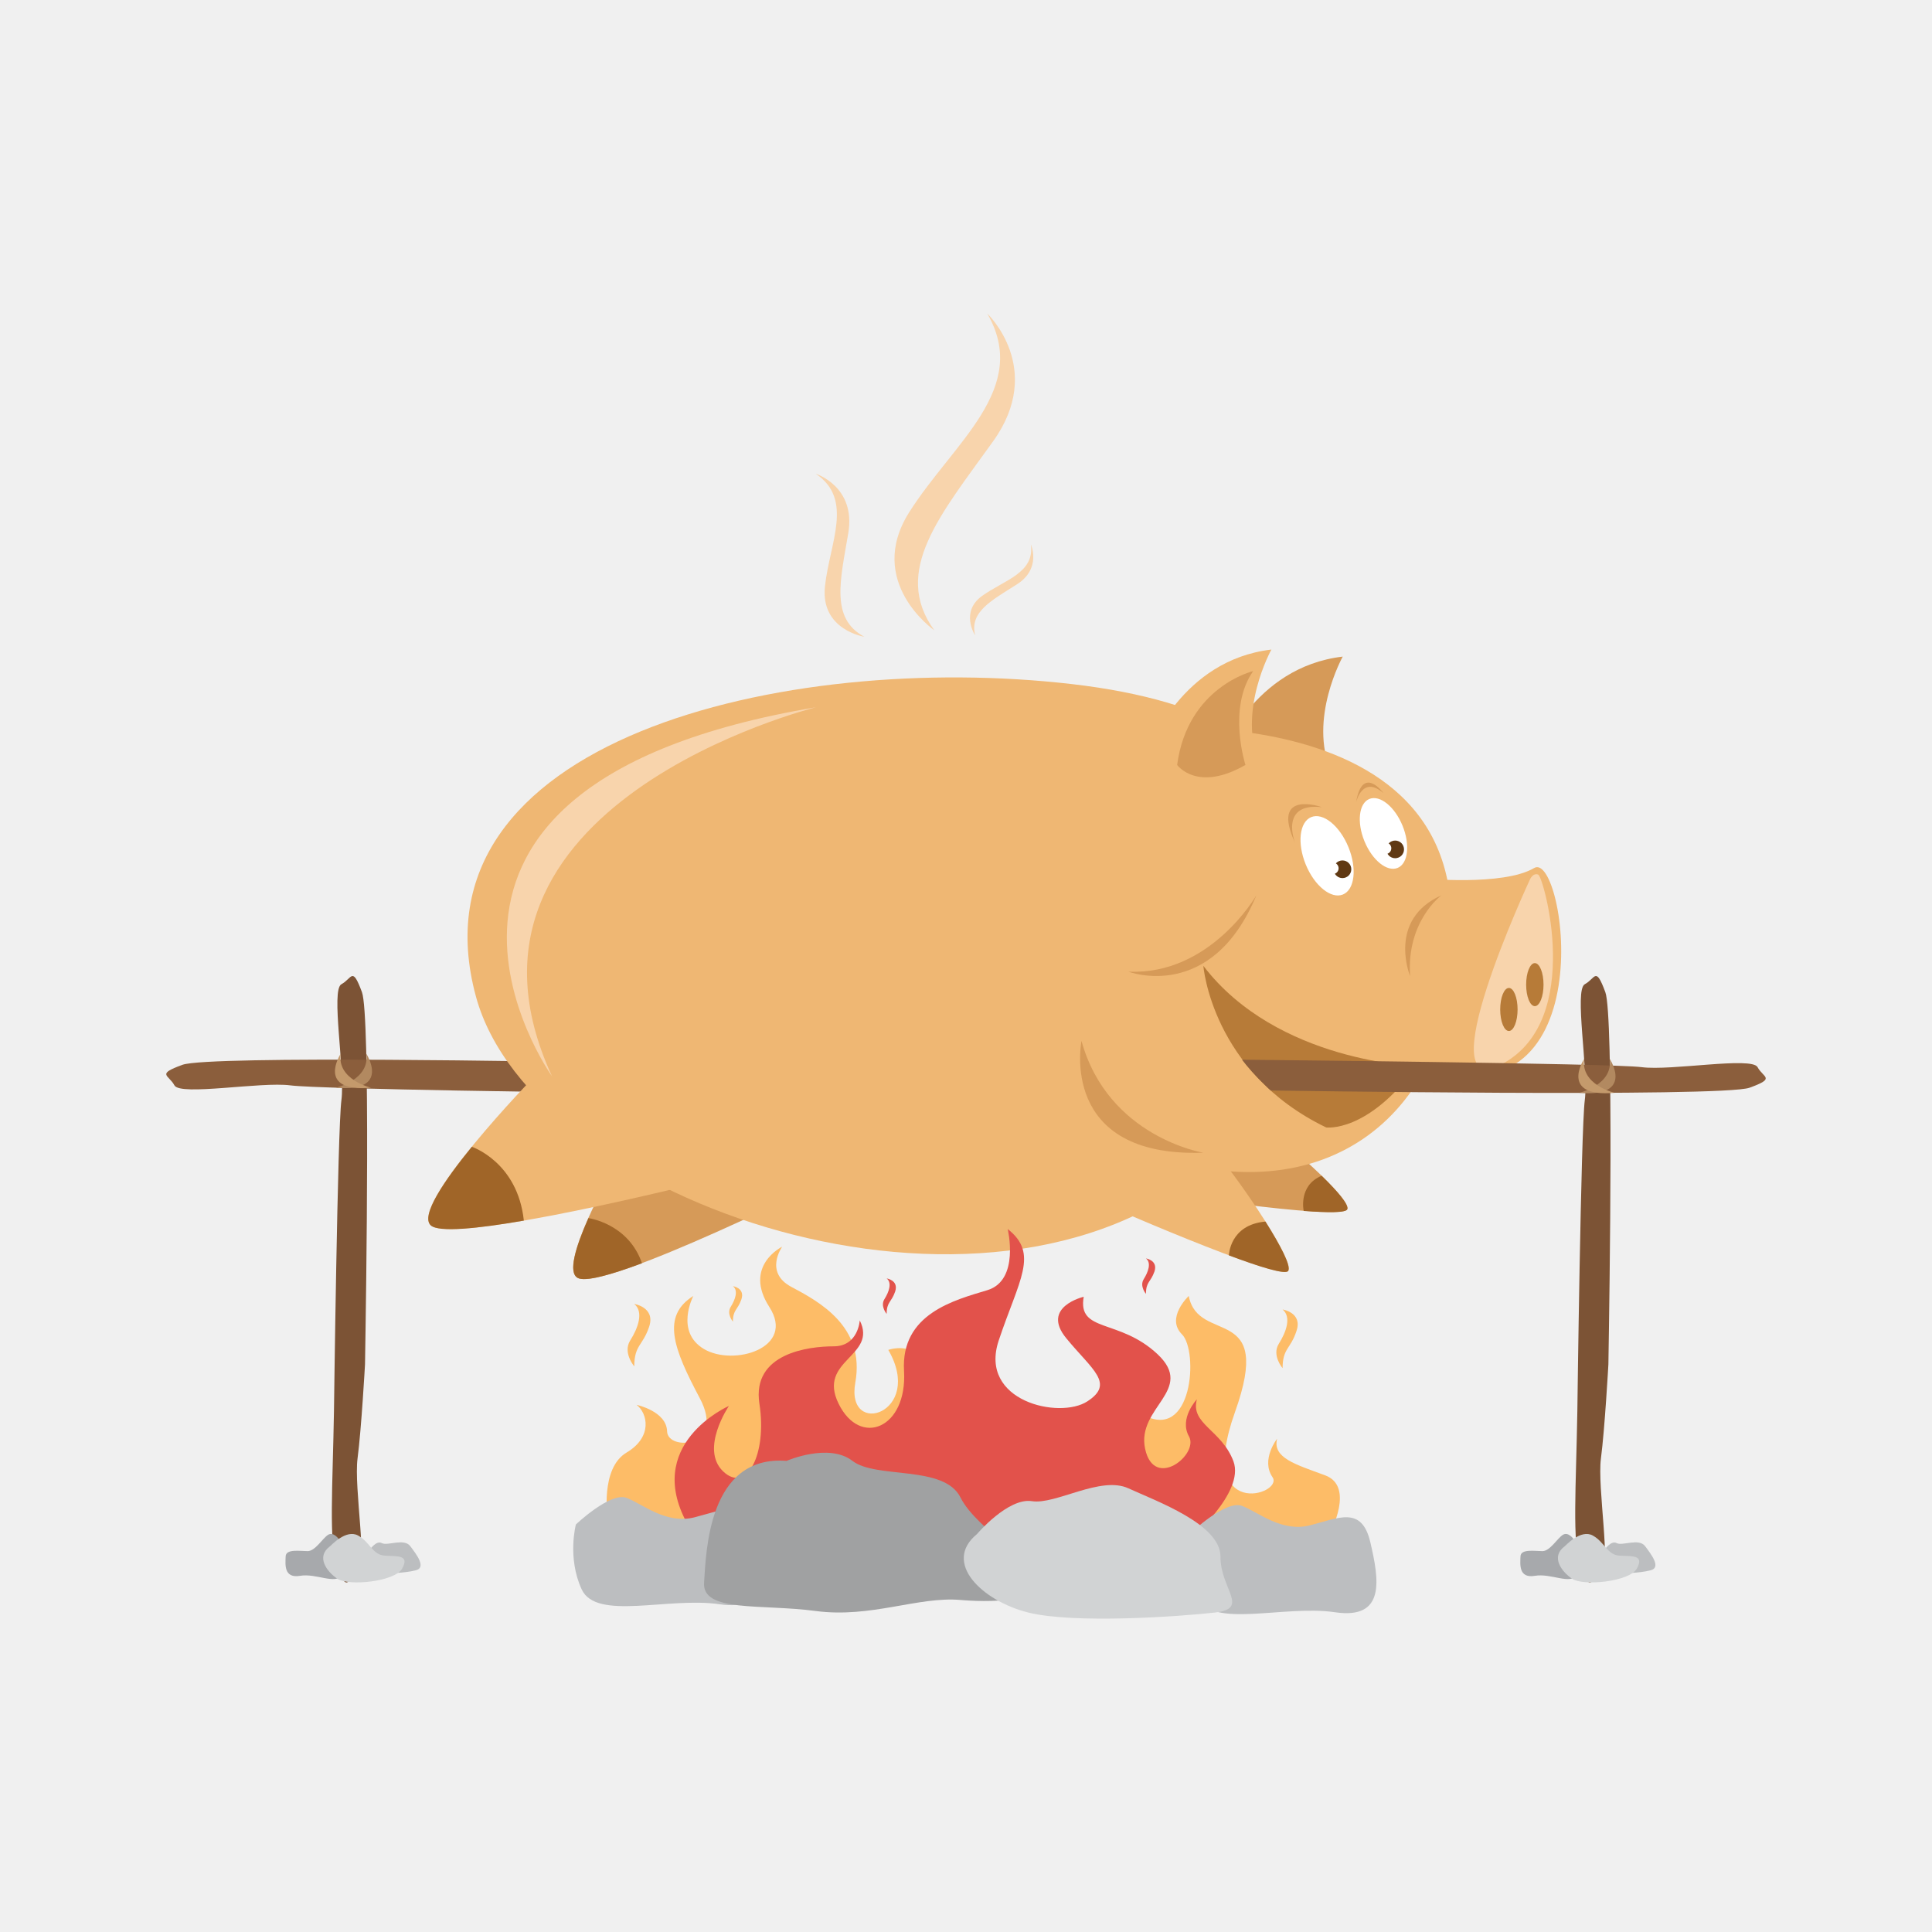
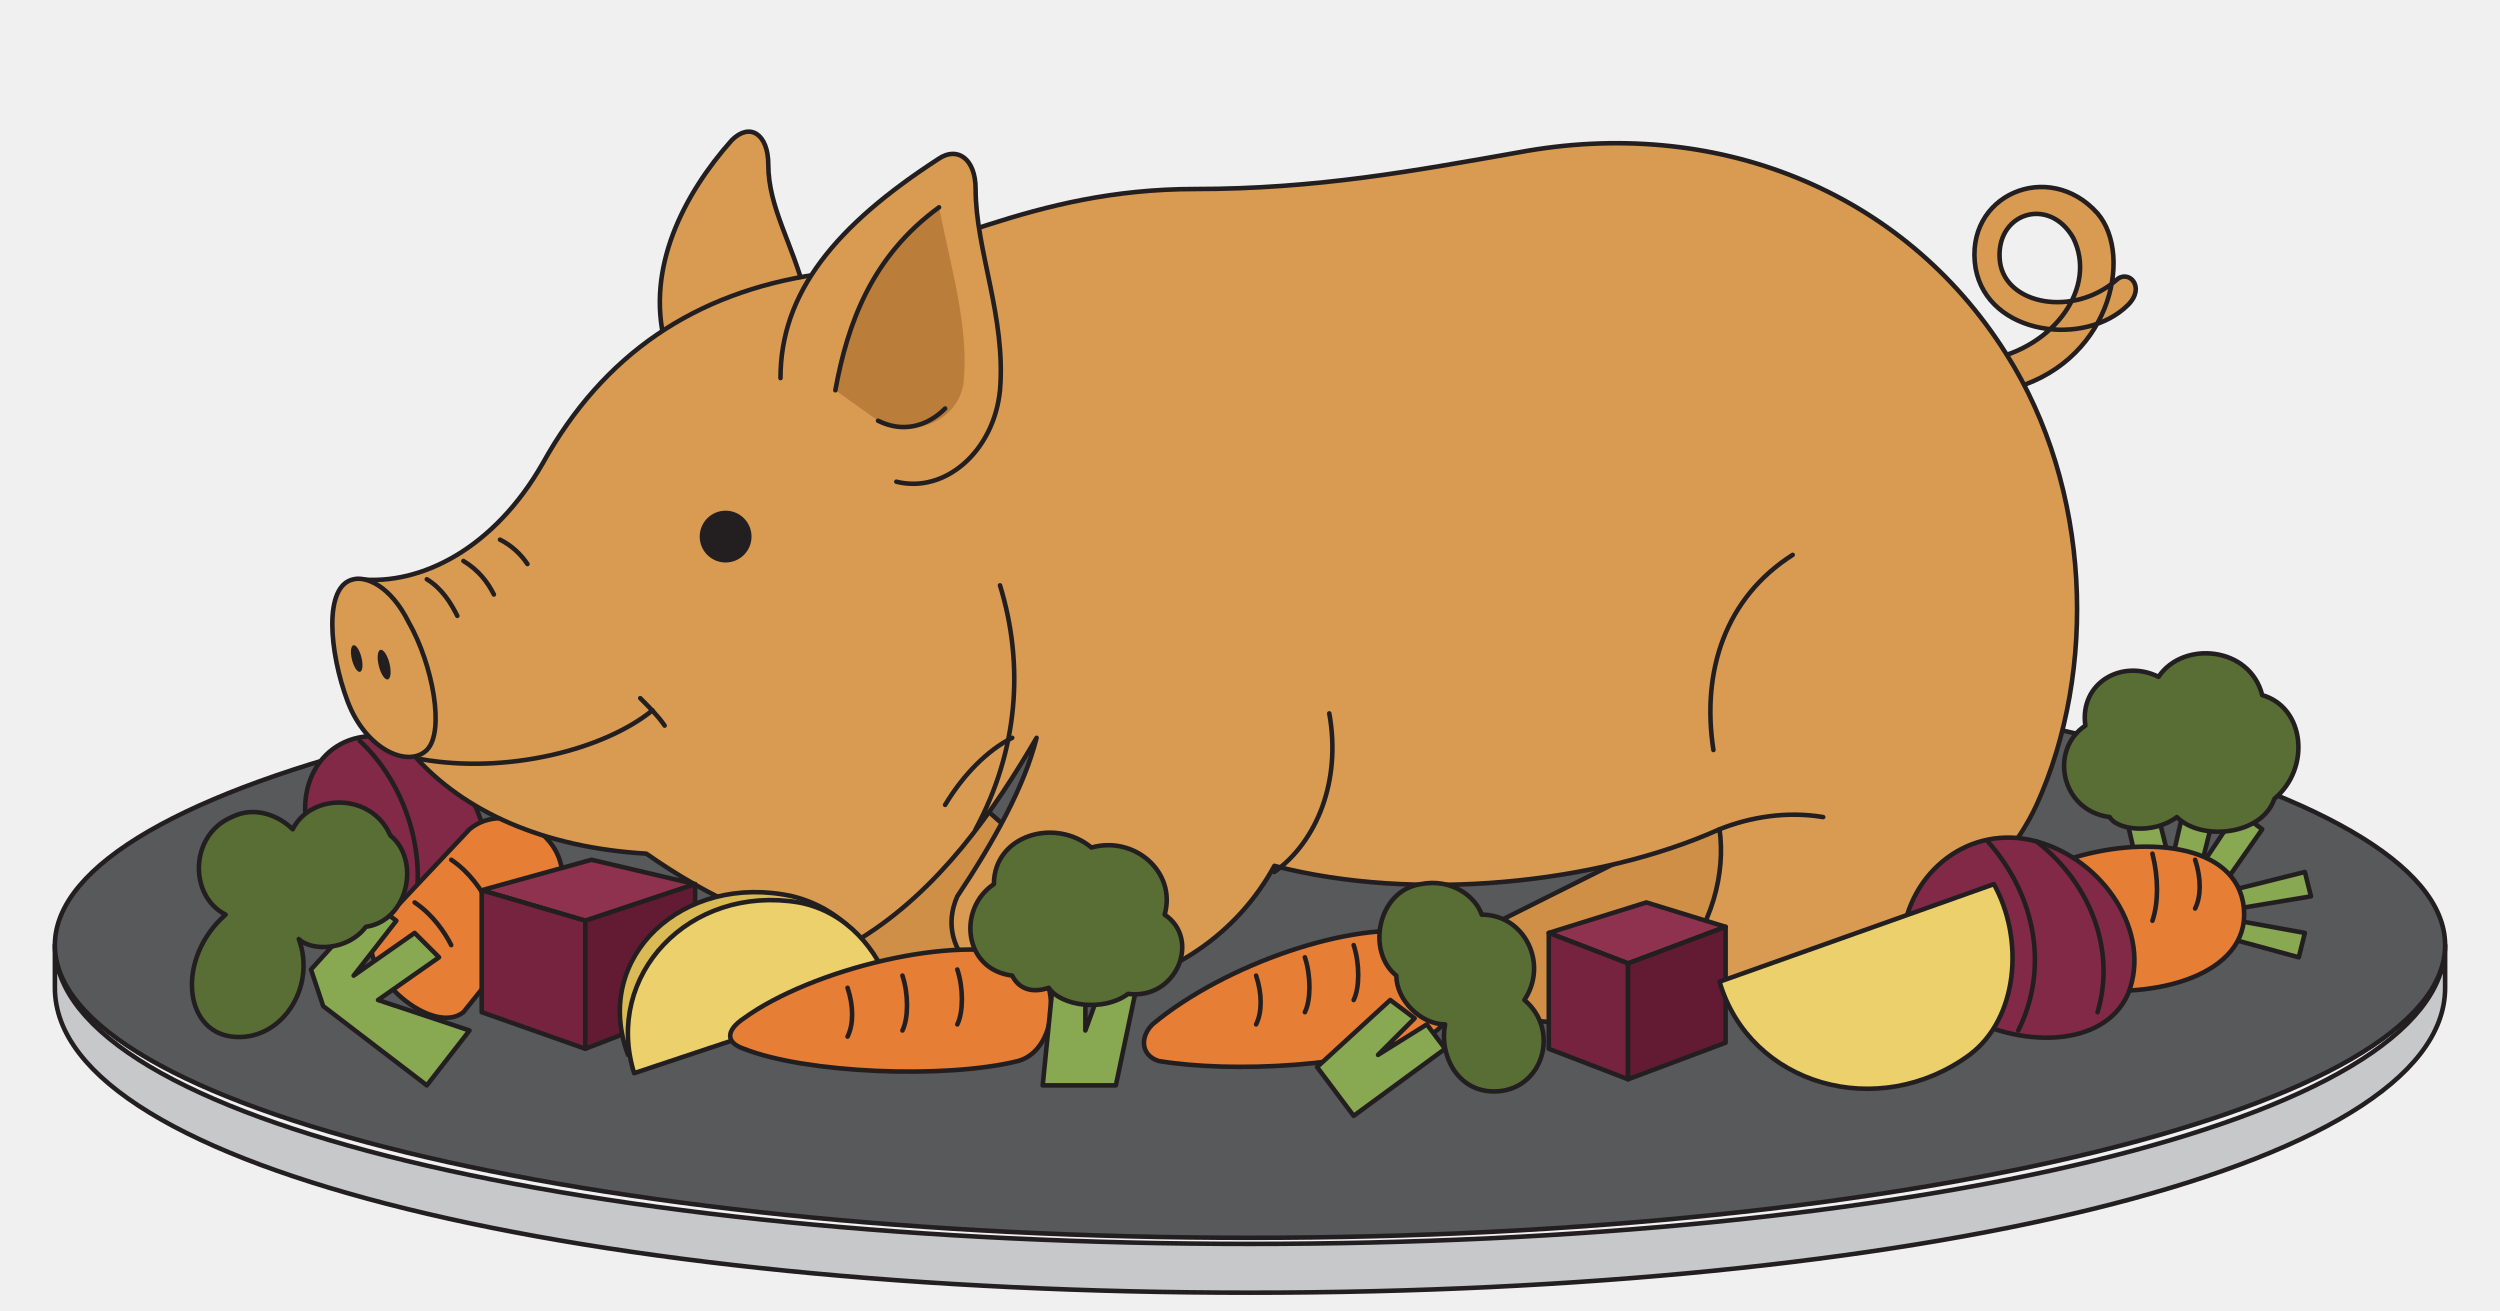
- <svg xmlns="http://www.w3.org/2000/svg" version="1.1" id="Layer_1" x="0px" y="0px" viewBox="0 0 1400 1400" enable-background="new 0 0 1400 1400" xml:space="preserve">
-   <g>
-     <g>
-       <path fill="#FDBC67" d="M440.3,1100.3c0,0-5.5-36.3,13.7-47.7s15.2-28.6,7.3-34.6c0,0,21.7,4.6,22.1,19.2    c0.4,14.6,42.9,11.8,23.6-24.2c-19.2-36.1-27.8-59.3-4.6-73.9c0,0-13.6,25.9,7.8,38.5s66.5-0.7,47.3-30.5s9.3-43.7,9.3-43.7    s-13.3,18.5,6.6,29.1c19.9,10.6,53.7,28.6,46.4,69.3c-7.3,40.7,50.4,22.2,23.9-23.6c0,0,43.1-16.6,39.8,69.6    C680.1,1134.2,525,1158,525,1158" />
-       <path fill="#FDBC67" d="M963.9,1110.5c0,0,18-33.4-3.6-41.4c-21.6-8-38.2-12.6-34.9-26.5c0,0-11.9,15.2-3.3,27.8    c8.6,12.6-55.7,32.5-27.2-47.1s-26.6-48.4-33.5-84.2c0,0-16.9,15.9-4.9,27.8s8,79.2-29.1,57.8c-37.2-21.3-29.2,92.8-29.2,92.8    L963.9,1110.5z" />
-       <g>
-         <path fill="#7C5335" d="M259.1,1140.8c7.8-4.2-2.8-62.7,0-84c2.8-21.4,5.4-68.1,5.4-68.1c0,0,0,0,0,0c0.9-54,3.9-253.1-2.2-269.7     c-7.1-19.2-7.1-10-14.9-5.8c-7.8,4.2,2.8,62.7,0,84c-2.8,21.4-5.4,225.7-5.4,225.7c0,0,0,0,0,0c-0.9,54-3.9,95.5,2.2,112.1     C251.3,1154.2,251.4,1145,259.1,1140.8z" />
-         <path fill="#7C5335" d="M1160.1,1140.8c7.8-4.2-2.8-62.7,0-84c2.8-21.4,5.4-68.1,5.4-68.1c0,0,0,0,0,0     c0.9-54,3.9-253.1-2.2-269.7c-7.1-19.2-7.1-10-14.9-5.8c-7.8,4.2,2.8,62.7,0,84c-2.8,21.4-5.4,225.7-5.4,225.7c0,0,0,0,0,0     c-0.9,54-3.9,95.5,2.2,112.1C1152.3,1154.2,1152.4,1145,1160.1,1140.8z" />
-         <g>
-           <path fill="#8B5E3C" d="M436.1,791.9c0,0-204.4-2.6-225.7-5.4s-79.8,7.8-84,0c-4.2-7.8-13.4-7.9,5.8-14.9s283.1-2,283.1-2      S427.1,780.1,436.1,791.9z" />
-           <path fill="#D69A58" d="M884.4,547.7c0,0,23.4-64.3,88.6-71.9c0,0-25.1,45.1-8.4,83.5" />
-           <path fill="#D69A58" d="M468.6,804.3c0,0-68.6,111.3-50.1,121.7c18.6,10.4,186.5-73.8,186.5-73.8" />
-           <path fill="#D69A58" d="M908.1,810.6c2.5-0.8,71.8,56.5,68.2,65.6c-3.6,9.1-149.2-13.8-149.2-13.8" />
-           <path fill="#EFB773" d="M1049.4,640.7c-14.3-79.5-93.1-104.1-154-111.1c-27.5-15.7-65.9-27.8-118.8-33.9      c-207.3-24-482.4,40.2-431.7,226.5c40.8,150.1,370.2,261.6,529.9,124.7C1001,866.5,1071.6,763.8,1049.4,640.7z" />
-           <path fill="#EFB773" d="M1030.7,636.5c0,0,58.5,5.8,81-7.5c22.6-13.4,53.5,193.8-86.9,142.9" />
-           <path fill="#F8D4AC" d="M1108.7,637.2c0,0,2.2-5,6-3.4c3.8,1.6,32.9,104.3-25.1,136.6S1108.7,637.2,1108.7,637.2z" />
-           <path fill="#EFB773" d="M884.4,840.1c2.6-0.1,54.9,73.1,49.1,80.9s-140.7-51.6-140.7-51.6" />
-           <path fill="#EFB773" d="M387.4,779.9c0,0-91.1,93.8-75.2,108c15.9,14.2,198-31.7,198-31.7" />
-           <path fill="#B77B38" d="M1026.7,772.5c0,0-101.2-2.6-154.7-72.6c0,0,6,77,89,117.1C961,816.9,990.6,821.4,1026.7,772.5z" />
-           <path fill="#D69A58" d="M817.7,704.1c0,0,60.2,23,92.7-55.3C910.4,648.8,877.2,706.8,817.7,704.1z" />
-           <ellipse transform="matrix(0.9254 -0.3791 0.3791 0.9254 -154.1288 425.1385)" fill="#FFFFFF" cx="1002.5" cy="603.9" rx="14.9" ry="27" />
-           <ellipse transform="matrix(0.9254 -0.3791 0.3791 0.9254 -163.292 410.8479)" fill="#FFFFFF" cx="961.6" cy="620.1" rx="16.7" ry="30.3" />
-           <path fill="#D69A58" d="M1044.5,648.8c0,0-25.4,18.6-22.7,58.5C1021.8,707.3,1005,666.4,1044.5,648.8z" />
-           <ellipse fill="#B77B38" cx="1093.4" cy="731.5" rx="6.3" ry="15.6" />
-           <ellipse fill="#B77B38" cx="1112.2" cy="713.5" rx="6.3" ry="15.6" />
-           <path fill="#EFB773" d="M832.7,542.6c0,0,23.4-64.3,88.6-71.9c0,0-25.1,45.1-8.4,83.5" />
-           <path fill="#D69A58" d="M902.5,554.3c0,0-13.3-41.1,5.6-68c0,0-47.5,11.2-55.1,68C853,554.3,867.4,574.5,902.5,554.3z" />
-           <path fill="#A06528" d="M379.6,884.5c-4.5-42.5-37.7-53.5-37.7-53.5c-20,24.5-37.4,50.1-29.7,57      C318,893.2,346.2,890.3,379.6,884.5L379.6,884.5z" />
-           <path fill="#A06528" d="M426.4,882.7c-9.4,21.2-14.8,39.4-7.8,43.3c5.4,3,23.6-2,46.6-10.6C455.3,886.5,426.4,882.7,426.4,882.7      z" />
-           <path fill="#A06528" d="M933.4,921c2.5-3.4-5.9-19.1-16.4-35.8c0,0,0,0,0,0c-26,2.3-26.5,24.5-26.5,24.5      C913.2,918.2,931.4,923.8,933.4,921z" />
-           <path fill="#A06528" d="M976.3,876.3c1.3-3.3-7.2-13.2-18.6-24.3l0,0c-17.1,7.1-13,25.5-13,25.5      C962.4,878.8,975.2,878.9,976.3,876.3z" />
-           <g>
-             <circle fill="#603913" cx="972.8" cy="629.9" r="6.4" />
-             <circle fill="#FFFFFF" cx="965.8" cy="629.2" r="4.2" />
-           </g>
-           <g>
-             <circle fill="#603913" cx="1011" cy="615.5" r="6.4" />
-             <circle fill="#FFFFFF" cx="1004" cy="614.7" r="4.2" />
-           </g>
-           <path fill="#D69A58" d="M872,835.3c0,0-69-11.2-88.3-81C783.7,754.3,766.6,838.9,872,835.3z" />
-           <path fill="#F8D4AC" d="M591.3,512.5c0,0-282.4,70-191.3,267.4C399.9,779.9,250.4,569.8,591.3,512.5z" />
-           <path fill="#8B5E3C" d="M900,767.9c0,0,268.3,2.6,289.6,5.4s79.8-7.8,84,0c4.2,7.8,13.4,7.9-5.8,14.9c-19.2,7.1-347,2-347,2      S909,779.7,900,767.9z" />
-           <path fill="#D69A58" d="M938.4,610.6c0,0-11.5-29.1,19.4-25.7C957.8,584.8,920.4,571.7,938.4,610.6z" />
-           <path fill="#D69A58" d="M982.7,581.3c0,0,4.5-19.8,19.8-6.6C1002.5,574.6,987.3,553.9,982.7,581.3z" />
-         </g>
-         <g>
-           <path fill="#B28960" d="M1144.4,791.9c0,0,24.9-5.8,22-24.7C1166.5,767.3,1184.9,795.4,1144.4,791.9z" />
-           <path fill="#C49A6C" d="M1170,791.9c0,0-24.9-5.8-22-24.7C1147.9,767.3,1129.5,795.4,1170,791.9z" />
-         </g>
-         <g>
-           <path fill="#B28960" d="M243.4,788.2c0,0,24.9-5.8,22-24.7C265.4,763.6,283.8,791.7,243.4,788.2z" />
-           <path fill="#C49A6C" d="M268.9,788.2c0,0-24.9-5.8-22-24.7C246.9,763.6,228.5,791.7,268.9,788.2z" />
-         </g>
-       </g>
-       <g>
-         <path fill="#A7A9AC" d="M1140.6,1115.7c0,0-4-6.1-8.1-3.5s-9.3,11.8-14.8,11.8c-5.5,0-15.7-1.8-15.9,3.8     c-0.2,5.6-1.5,16.1,10.4,14.1s25.6,6.6,30.3-0.5S1144.2,1115.2,1140.6,1115.7z" />
-         <path fill="#BCBEC0" d="M1162.4,1123.1c0.7-0.2,4.9-7.1,9.1-4.9c4.2,2.2,16.1-3.8,20.6,2.2s11.9,15.5,4,17.5     c-8,2-20.3,2.7-28.9,1.1C1158.4,1137.5,1162.4,1123.1,1162.4,1123.1z" />
-         <path fill="#D1D3D4" d="M1133.6,1120.7c1.1-0.8,11.8-12.8,20.6-8c8.8,4.9,10.3,14.1,19.6,14.6c9.3,0.4,17.7-0.5,12.4,9.2     c-5.3,9.8-38.9,12.9-46.9,7.6C1131.4,1138.8,1123.7,1128.1,1133.6,1120.7z" />
-       </g>
-       <g>
-         <path fill="#A7A9AC" d="M245.8,1115.7c0,0-4-6.1-8.1-3.5c-4.1,2.7-9.3,11.8-14.8,11.8c-5.5,0-15.7-1.8-15.9,3.8     c-0.2,5.6-1.5,16.1,10.4,14.1c11.9-2,25.6,6.6,30.3-0.5S249.5,1115.2,245.8,1115.7z" />
-         <path fill="#BCBEC0" d="M267.6,1123.1c0.7-0.2,4.9-7.1,9.1-4.9c4.2,2.2,16.1-3.8,20.6,2.2s11.9,15.5,4,17.5     c-8,2-20.3,2.7-28.9,1.1C263.6,1137.5,267.6,1123.1,267.6,1123.1z" />
-         <path fill="#D1D3D4" d="M238.9,1120.7c1.1-0.8,11.8-12.8,20.6-8c8.8,4.9,10.3,14.1,19.6,14.6s17.7-0.5,12.4,9.2     c-5.3,9.8-38.9,12.9-46.9,7.6C236.6,1138.8,229,1128.1,238.9,1120.7z" />
-       </g>
-       <path fill="#E2524B" d="M861.5,1116c0,0,40.8-34.2,32.3-57.1c-8.6-22.9-31.4-26.9-26.5-44.9c0,0-13.1,13.9-5.7,26.9    c7.3,13.1-25.3,39.2-31.8,9c-6.5-30.2,36.7-42.5,9-68.6c-27.8-26.1-58.1-15.3-53.5-41.6c0,0-31.4,7.3-12.6,30.1    c18.8,22.9,35.3,32.7,15.2,45.7c-20.1,13.1-78.9,0-64.2-44.1s29.4-62.9,6.5-80.8c0,0,9,37.1-14.7,44.3    c-23.7,7.2-62.9,17-60.4,58.6c2.4,41.6-31.8,55.5-47.4,23.7C592,985.4,636.1,983,623,956.8c0,0-1,18.8-18.9,18.8    c-17.9,0-59.5,4.9-53.8,41.6c5.7,36.7-9.3,65.3-26.3,49c-17-16.3,4.2-47.4,4.2-47.4s-63.7,27.8-29,87.4    C534,1165.9,861.5,1116,861.5,1116z" />
-       <path fill="#BCBEC0" d="M863.3,1110.5c0,0,24.9-23.7,36.7-19.3c11.7,4.4,28.6,19.4,49.3,14.1c20.8-5.3,37.5-14.3,43.7,12.3    c6.2,26.6,11.5,56.2-25.6,50.7c-37.1-5.5-89.3,12.2-99.9-10.8C856.9,1134.6,863.3,1110.5,863.3,1110.5z" />
-       <path fill="#BCBEC0" d="M417.3,1104.7c0,0,24.9-23.7,36.7-19.3c11.7,4.4,28.6,19.4,49.3,14.1c20.8-5.3,37.5-14.3,43.7,12.3    s11.5,56.2-25.6,50.7c-37.1-5.5-89.3,12.2-99.9-10.8C410.9,1128.8,417.3,1104.7,417.3,1104.7z" />
-       <path fill="#A0A1A2" d="M570,1058.6c0,0,30.5-13.3,47.7,0s66.4,2.7,78.3,26.5c11.9,23.9,59.6,50.2,59.6,61.6    c0,11.3-29.1,15.3-59.6,12.7c-30.5-2.7-65,13.3-104.8,8c-39.8-5.3-82.5,1.2-81-20.6C511.7,1124.9,513.1,1054.2,570,1058.6z" />
-       <path fill="#D1D3D4" d="M708,1111.6c0,0,22.5-26.5,39.8-23.8c17.2,2.7,49.7-18.6,69.9-9.3c20.2,9.3,66.8,26,66.7,49.5    c-0.1,23.5,21.5,37.6-3.9,40.5c-25.4,2.9-102.2,8.3-135.4,0S682.6,1132.4,708,1111.6z" />
-       <path fill="#FDBC67" d="M929.4,991.4c0,0-8-9.3-2.7-17.7s9.3-19.4,2.7-24.8c0,0,14.6,2.2,10.1,15.5    C935.2,977.7,929.5,976.8,929.4,991.4z" />
-       <path fill="#E2524B" d="M830.4,937.6c0,0-4.8-5.6-1.6-10.7c3.2-5.1,5.7-11.8,1.6-15c0,0,8.8,1.3,6.2,9.4    C833.8,929.3,830.4,928.7,830.4,937.6z" />
-       <path fill="#E2524B" d="M642.5,952.1c0,0-4.8-5.6-1.6-10.7c3.2-5.1,5.7-11.8,1.6-15c0,0,8.8,1.3,6.2,9.4    C646,943.8,642.5,943.3,642.5,952.1z" />
-       <path fill="#FDBC67" d="M531.1,957.7c0,0-4.8-5.6-1.6-10.7c3.2-5.1,5.7-11.8,1.6-15c0,0,8.8,1.3,6.2,9.4    C534.6,949.4,531.1,948.9,531.1,957.7z" />
-       <path fill="#FDBC67" d="M459.6,990.1c0,0-8.5-9.9-2.9-18.8c5.7-9,9.9-20.7,2.9-26.4c0,0,15.5,2.4,10.8,16.5    C465.7,975.4,459.7,974.5,459.6,990.1z" />
+ <svg xmlns="http://www.w3.org/2000/svg" viewBox="0 0 820 430" width="820" height="430">
+   <style>
+     .outline {
+       stroke: #231f20;
+       stroke-width: 1.5;
+       stroke-linecap: round;
+       stroke-linejoin: round;
+     }
+   </style>
+   <g id="platter">
+     <path d="M 18 310 C 18 368, 195 408, 410 408 C 625 408, 802 368, 802 310 L 802 324 C 802 384, 625 424, 410 424 C 195 424, 18 384, 18 324 Z" fill="#c7c8ca" class="outline" />
+     <ellipse cx="410" cy="310" rx="392" ry="96" fill="#58595b" class="outline" />
+   </g>
+   <g id="back-garnishes">
+     <g transform="translate(0, 0)">
+       <path d="M 102 276 C 95 256, 108 238, 128 242 C 148 246, 165 268, 158 292 C 152 308, 126 306, 102 276 Z" fill="#822947" class="outline" />
+       <path d="M 118 243 C 132 256, 140 278, 136 298" fill="none" class="outline" />
    </g>
    <g>
-       <path fill="#F8D4AC" d="M614.7,386.3c5.7-33.9-23.6-43-23.6-43c27.7,18.5,10.1,50,6.7,81.6s28.5,36.5,28.5,36.5    C601.5,448.2,609,420.2,614.7,386.3z" />
-       <path fill="#F8D4AC" d="M747,394.5c2.9,20.7-19.1,25.7-35.3,37.3c-16.2,11.6-5.1,28.6-5.1,28.6c-4.2-17.1,12-25.3,30.2-36.9    C755,412,747,394.5,747,394.5z" />
-       <path fill="#F8D4AC" d="M719.7,319.7c37.8-52.8-4.3-92.5-4.3-92.5c31.5,54.3-24.4,93.3-56.5,143.9c-32.1,50.7,18.1,85.6,18.1,85.6    C645.9,413.8,681.9,372.5,719.7,319.7z" />
+       <path d="M 122 306 L 154 272 C 166 262, 188 274, 184 292 L 152 332 C 142 340, 118 320, 122 306 Z" fill="#e67e35" class="outline" />
+       <path d="M 148 282 C 154 286, 158 292, 160 296" fill="none" class="outline" />
+       <path d="M 136 296 C 142 300, 146 306, 148 310" fill="none" class="outline" />
+     </g>
+     <g>
+       <path d="M 702 288 L 696 262 L 706 260 L 712 284 L 718 258 L 728 260 L 722 284 L 734 266 L 742 272 L 728 292 Z" fill="#88a852" class="outline" />
+       <path d="M 692 268 C 676 266, 672 246, 684 238 C 682 224, 696 216, 708 222 C 716 210, 738 212, 742 228 C 756 232, 758 252, 746 262 C 742 274, 722 276, 714 268 C 706 274, 694 272, 692 268 Z" fill="#596e35" class="outline" />
+     </g>
+     <g>
+       <path d="M 732 292 L 756 286 L 758 294 L 734 298 Z" fill="#88a852" class="outline" />
+       <path d="M 734 302 L 756 306 L 754 314 L 732 308 Z" fill="#88a852" class="outline" />
+       <path d="M 678 282 C 702 274, 734 276, 736 298 C 738 320, 706 328, 682 324 Z" fill="#e67e35" class="outline" />
+       <path d="M 706 280 C 708 288, 708 296, 706 302" fill="none" class="outline" />
+       <path d="M 720 282 C 722 288, 722 294, 720 298" fill="none" class="outline" />
+     </g>
+   </g>
+   <g id="roasted-pig">
+     <path d="M 218 112 C 212 88, 224 64, 240 46 C 246 40, 252 44, 252 54 C 252 68, 260 80, 264 96 Z" fill="#d99b52" class="outline" />
+     <path d="M 652 118 C 674 114, 688 94, 680 78 C 672 64, 654 70, 656 86 C 658 100, 680 104, 694 92 C 698 88, 704 94, 698 100 C 684 114, 652 110, 648 88 C 644 64, 672 52, 688 70 C 700 84, 692 120, 658 128 Z" fill="#d99b52" class="outline" />
+     <path d="M 268 298 L 306 250 L 342 282 L 304 322 C 292 332, 262 314, 268 298 Z" fill="#cf8f46" class="outline" />
+     <path d="M 484 306 L 568 264 L 594 294 L 516 334 C 498 340, 476 322, 484 306 Z" fill="#cf8f46" class="outline" />
+     <path d="M 118 190               C 138 192, 162 180, 178 152               C 198 116, 228 96, 268 90               C 306 84, 338 62, 392 62               C 432 62, 464 56, 498 50               C 562 38, 624 62, 658 116               C 686 160, 688 220, 668 264               C 656 290, 628 310, 594 316               C 588 328, 562 332, 548 320               C 562 304, 566 286, 564 272               C 524 290, 464 296, 418 284               C 406 306, 384 322, 354 326               C 324 330, 306 312, 314 294               C 326 276, 336 258, 340 242               C 326 266, 308 292, 282 308               C 256 306, 232 294, 212 280               C 178 278, 152 266, 136 248               C 122 232, 114 206, 118 190 Z" fill="#d99b52" class="outline" />
+     <path d="M 116 190               C 106 192, 108 214, 114 230               C 120 246, 134 252, 140 246               C 146 240, 142 218, 134 204               C 128 192, 120 189, 116 190 Z" fill="#d99b52" class="outline" />
+     <ellipse cx="117" cy="216" rx="1.6" ry="4.5" transform="rotate(-14 117 216)" fill="#231f20" />
+     <ellipse cx="126" cy="218" rx="1.8" ry="5" transform="rotate(-14 126 218)" fill="#231f20" />
+     <path d="M 140 190 C 145 193, 148 198, 150 202" fill="none" class="outline" />
+     <path d="M 152 184 C 157 187, 160 191, 162 195" fill="none" class="outline" />
+     <path d="M 164 177 C 168 179, 171 182, 173 185" fill="none" class="outline" />
+     <path d="M 138 249 C 166 254, 198 246, 214 233" fill="none" class="outline" />
+     <path d="M 210 229 C 213 232, 216 235, 218 238" fill="none" class="outline" />
+     <circle cx="238" cy="176" r="8.5" fill="#231f20" />
+     <g id="foreground-ear">
+       <path d="M 256 124                 C 256 96, 274 74, 308 52                 C 314 48, 320 52, 320 62                 C 320 82, 330 104, 328 128                 C 326 148, 310 162, 294 158" fill="#d99b52" class="outline" />
+       <path d="M 274 128                 C 278 106, 286 84, 308 68                 C 312 88, 318 108, 316 126                 C 314 138, 300 144, 288 138 Z" fill="#ba7e3a" />
+       <path d="M 274 128 C 278 106, 286 84, 308 68" fill="none" class="outline" />
+       <path d="M 288 138 C 296 142, 304 140, 310 134" fill="none" class="outline" />
+     </g>
+     <path d="M 328 192 C 336 218, 334 246, 320 272" fill="none" class="outline" />
+     <path d="M 332 242 C 324 246, 316 254, 310 264" fill="none" class="outline" />
+     <path d="M 436 234 C 440 256, 432 276, 418 286" fill="none" class="outline" />
+     <path d="M 588 182 C 566 196, 558 220, 562 246" fill="none" class="outline" />
+     <path d="M 564 272 C 574 268, 586 266, 598 268" fill="none" class="outline" />
+   </g>
+   <g id="front-garnishes">
+     <g>
+       <path d="M 102 318 L 122 296 L 130 302 L 116 320 L 136 306 L 144 314 L 124 328 L 154 338 L 140 356 L 106 330 Z" fill="#88a852" class="outline" />
+       <path d="M 74 300                 C 62 294, 62 274, 76 268                 C 84 264, 92 268, 96 272                 C 102 260, 122 260, 128 274                 C 138 282, 134 302, 120 304                 C 114 312, 102 312, 98 308                 C 104 324, 92 342, 76 340                 C 60 338, 58 314, 74 300 Z" fill="#596e35" class="outline" />
+     </g>
+     <g>
+       <polygon points="158,292 194,282 228,290 192,302" fill="#8f3250" class="outline" />
+       <polygon points="158,292 192,302 192,344 158,332" fill="#75233e" class="outline" />
+       <polygon points="192,302 228,290 228,330 192,344" fill="#631b33" class="outline" />
+     </g>
+     <g>
+       <path d="M 206 346 C 194 314, 224 286, 260 294 C 276 298, 286 310, 290 322 Z" fill="#d9ba54" class="outline" />
+       <path d="M 208 352 C 198 320, 226 290, 262 296 C 278 299, 288 312, 292 324 Z" fill="#ebd06c" class="outline" />
+     </g>
+     <g>
+       <path d="M 244 334 C 266 318, 314 306, 336 314 C 348 318, 348 344, 334 348 C 310 354, 264 352, 244 344 C 238 342, 238 338, 244 334 Z" fill="#e67e35" class="outline" />
+       <path d="M 278 324 C 280 330, 280 336, 278 340" fill="none" class="outline" />
+       <path d="M 296 320 C 298 326, 298 334, 296 338" fill="none" class="outline" />
+       <path d="M 314 318 C 316 324, 316 332, 314 336" fill="none" class="outline" />
+     </g>
+     <g>
+       <path d="M 342 356 L 346 316 L 356 316 L 356 338 L 364 316 L 374 318 L 366 356 Z" fill="#88a852" class="outline" />
+       <path d="M 332 320                 C 316 318, 314 298, 326 290                 C 326 274, 346 268, 358 278                 C 372 274, 386 286, 382 300                 C 394 308, 386 328, 370 326                 C 362 332, 348 330, 344 324                 C 338 326, 334 324, 332 320 Z" fill="#596e35" class="outline" />
+     </g>
+     <g>
+       <path d="M 378 336 C 402 316, 444 302, 466 306 C 478 308, 482 334, 468 340 C 446 350, 404 352, 380 348 C 374 346, 374 340, 378 336 Z" fill="#e67e35" class="outline" />
+       <path d="M 412 320 C 414 326, 414 332, 412 336" fill="none" class="outline" />
+       <path d="M 428 314 C 430 320, 430 328, 428 332" fill="none" class="outline" />
+       <path d="M 444 310 C 446 316, 446 324, 444 328" fill="none" class="outline" />
+     </g>
+     <g>
+       <path d="M 432 350 L 456 328 L 464 334 L 452 346 L 468 336 L 474 344 L 444 366 Z" fill="#88a852" class="outline" />
+       <path d="M 458 320                 C 448 312, 452 292, 466 290                 C 476 288, 484 294, 486 300                 C 500 300, 508 316, 500 328                 C 512 338, 506 358, 490 358                 C 478 358, 472 346, 474 336                 C 466 336, 458 328, 458 320 Z" fill="#596e35" class="outline" />
+     </g>
+     <g>
+       <polygon points="508,306 540,296 566,304 534,316" fill="#8f3250" class="outline" />
+       <polygon points="508,306 534,316 534,354 508,344" fill="#75233e" class="outline" />
+       <polygon points="534,316 566,304 566,342 534,354" fill="#631b33" class="outline" />
+     </g>
+     <g>
+       <path d="M 624 308                 C 626 286, 646 270, 668 276                 C 690 282, 706 306, 698 326                 C 690 344, 662 344, 642 332                 C 628 324, 623 316, 624 308 Z" fill="#822947" class="outline" />
+       <path d="M 652 276 C 668 294, 672 318, 662 338" fill="none" class="outline" />
+       <path d="M 668 276 C 686 290, 694 312, 688 332" fill="none" class="outline" />
+     </g>
+     <g>
+       <path d="M 564 322 C 574 356, 616 368, 646 346 C 662 334, 664 308, 654 290 Z" fill="#ebd06c" class="outline" />
    </g>
  </g>
</svg>
